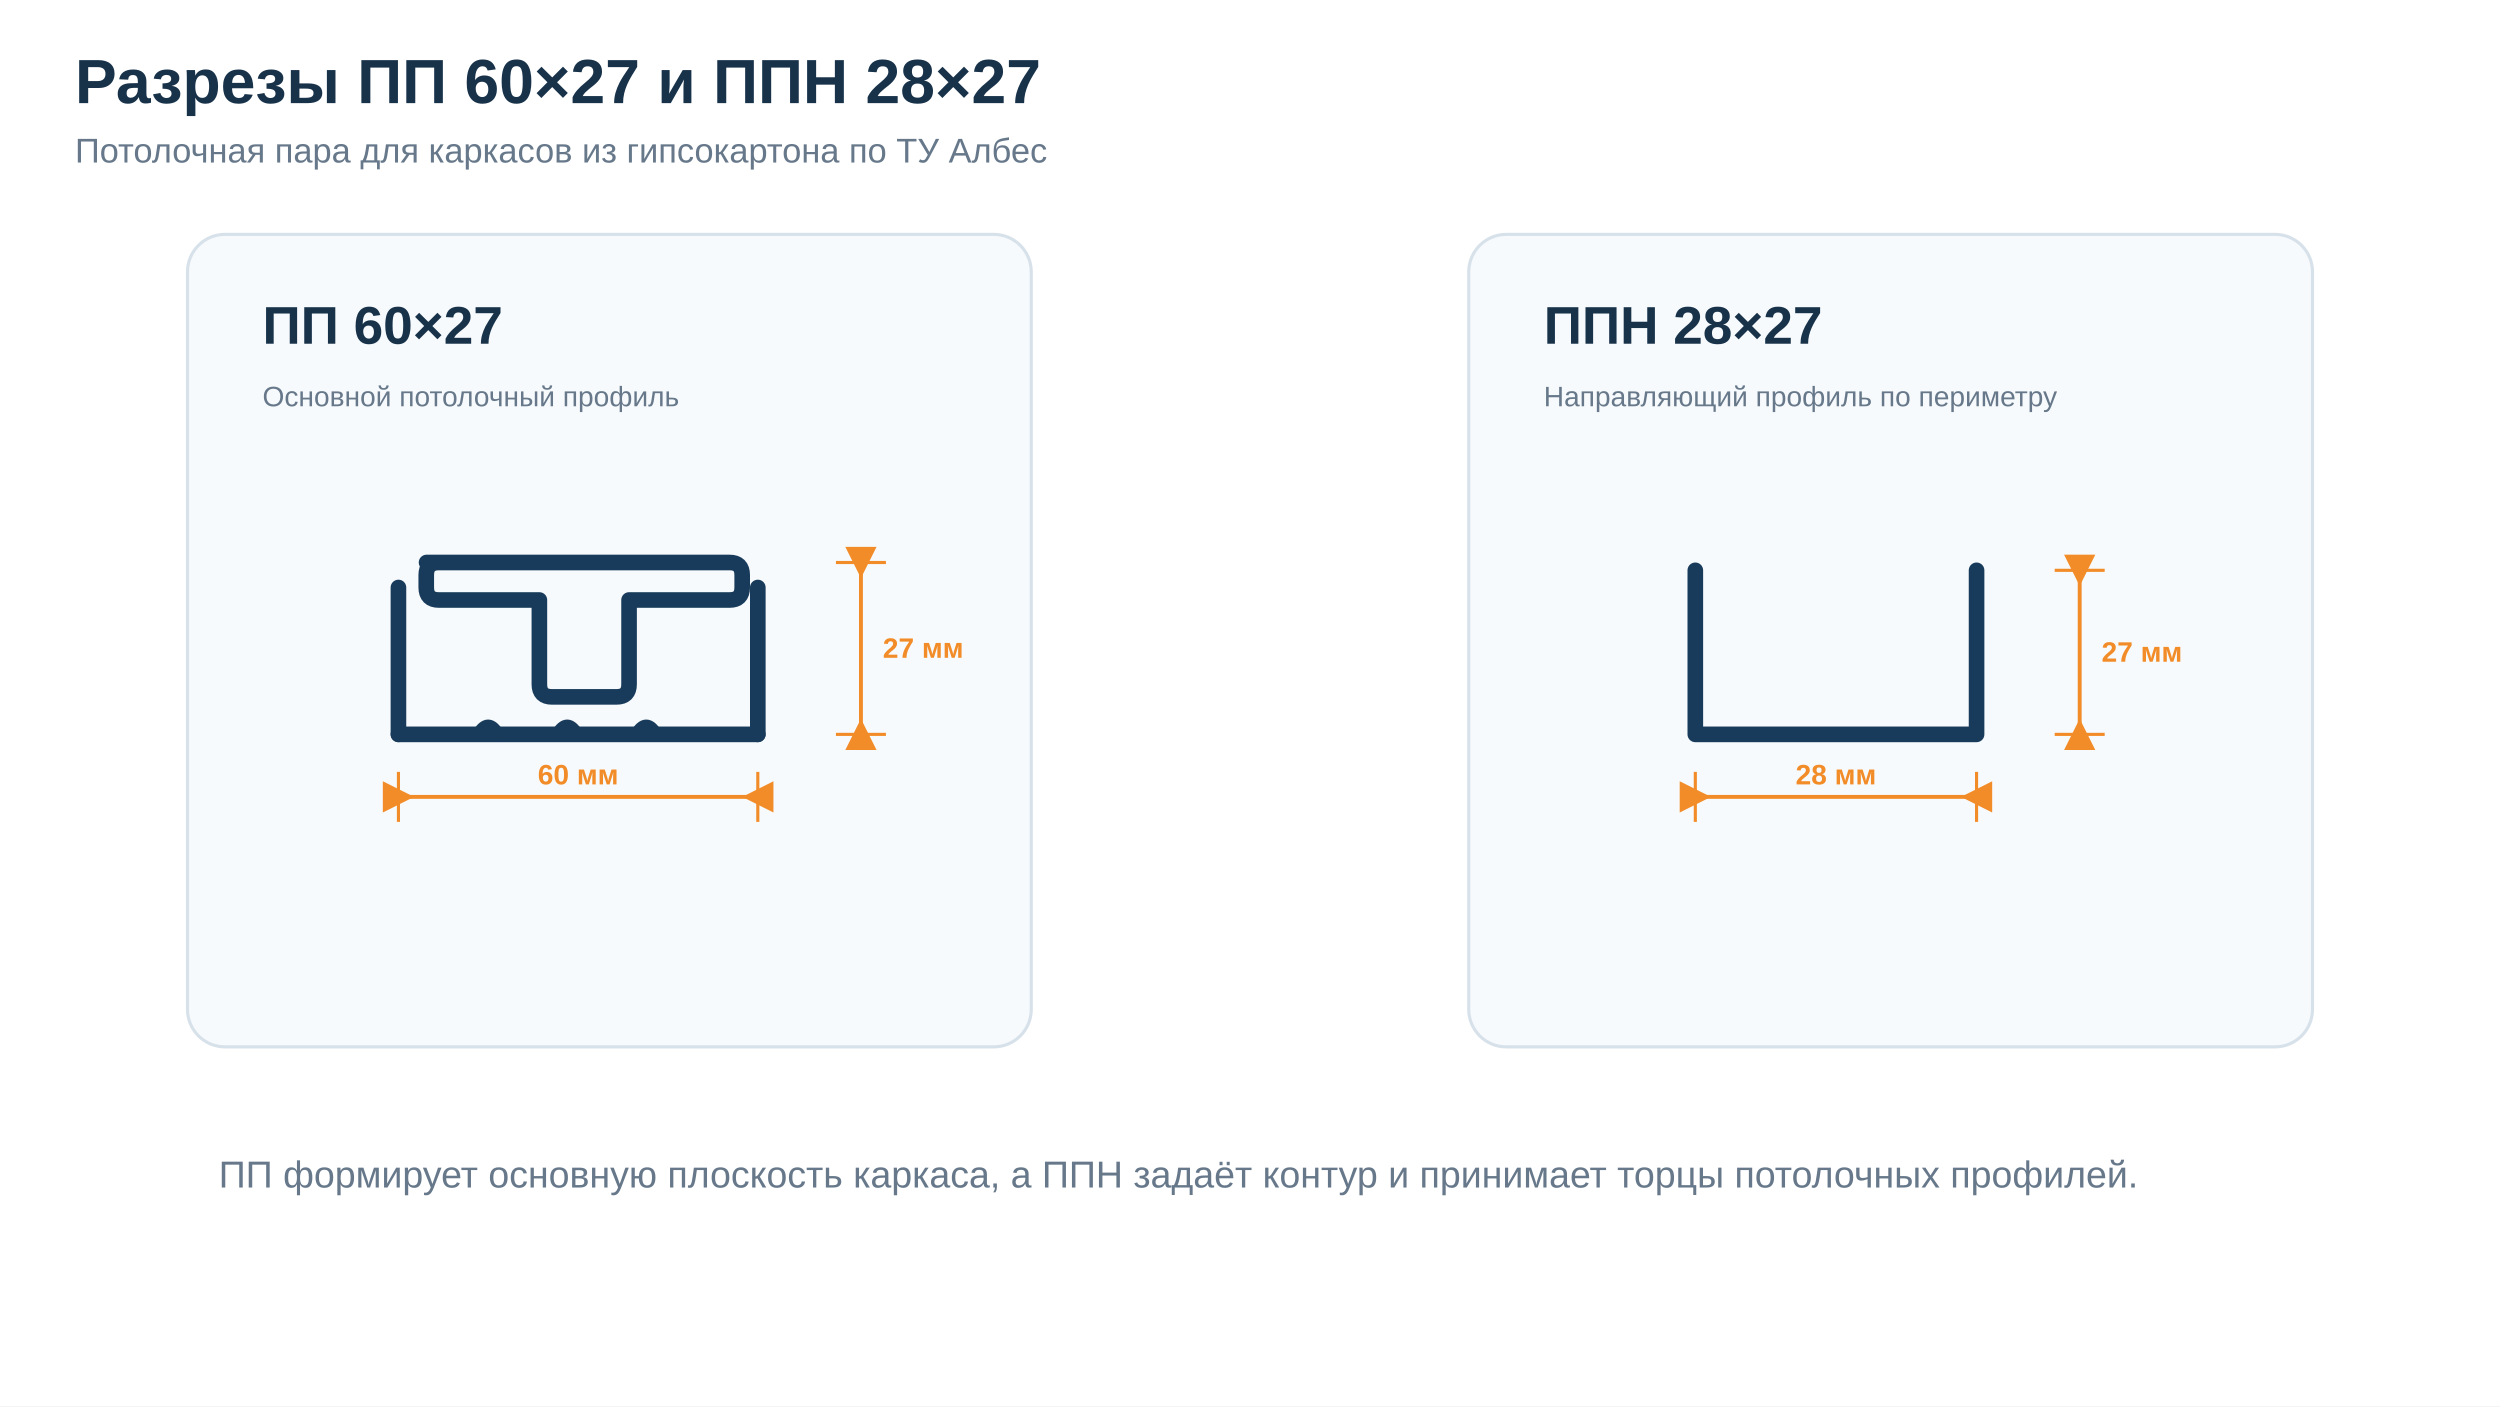
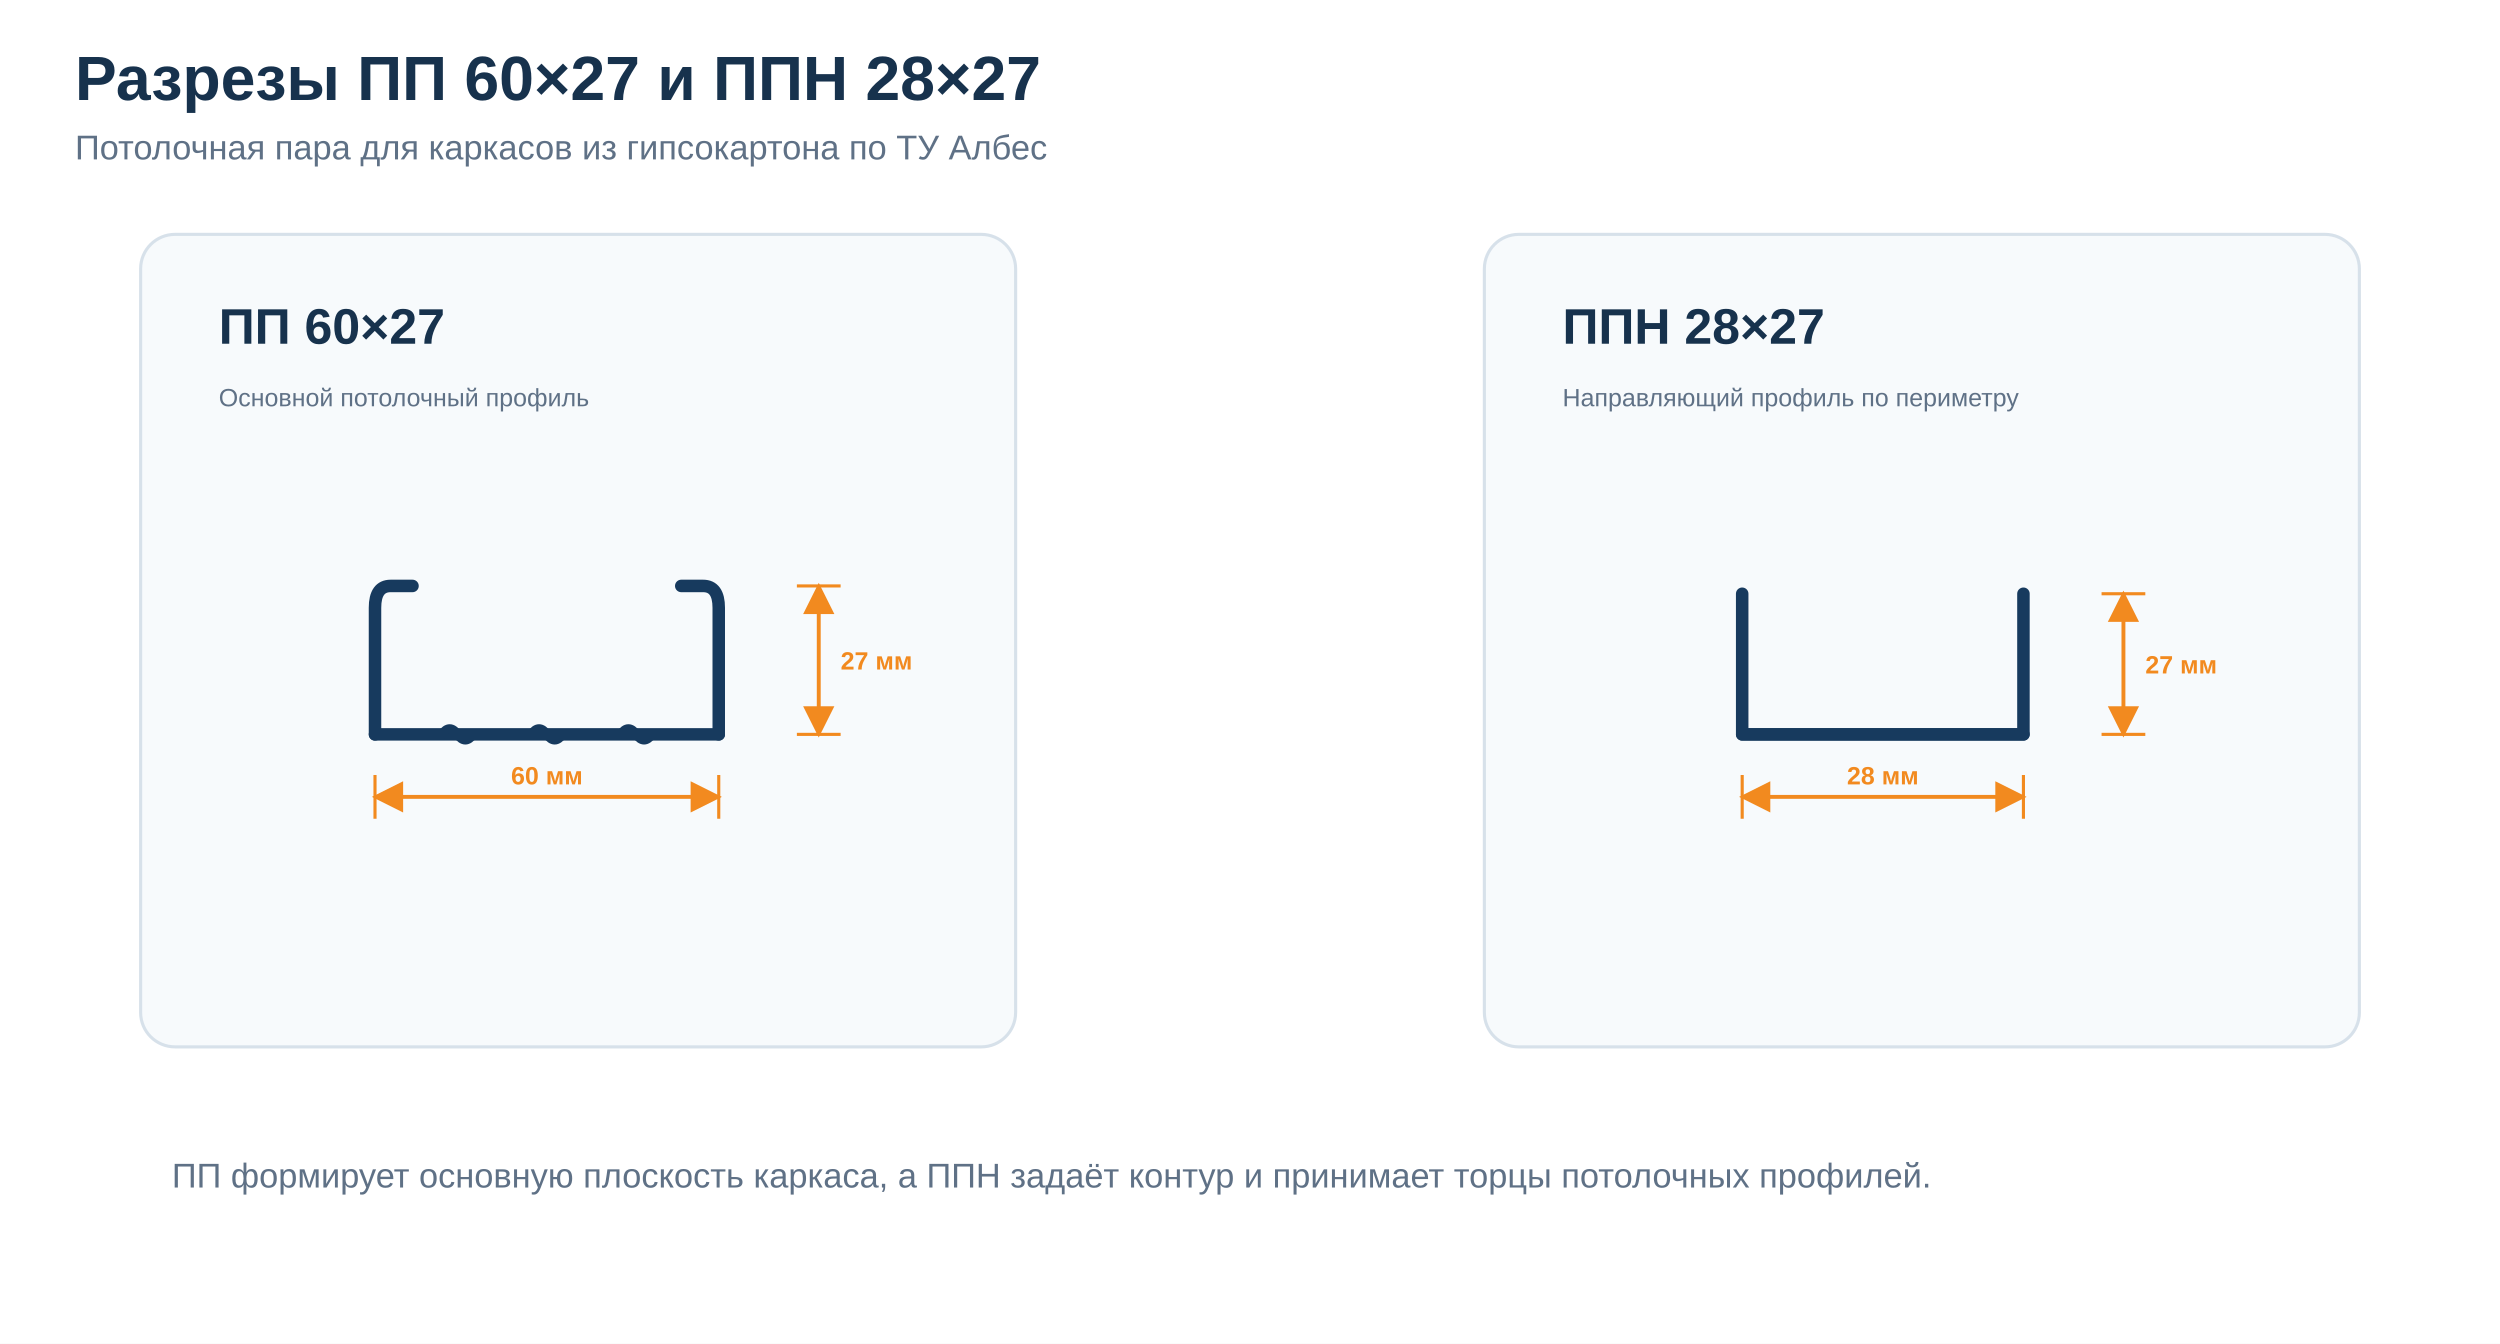
- <svg xmlns="http://www.w3.org/2000/svg" width="1600" height="900" viewBox="0 0 1600 900">
-   <rect width="1600" height="900" fill="#ffffff" />
+ <svg xmlns="http://www.w3.org/2000/svg" width="1600" height="860" viewBox="0 0 1600 860">
+   <rect width="100%" height="100%" fill="#ffffff" />
  <defs>
-     <marker id="arr" markerWidth="8" markerHeight="8" refX="4" refY="4" orient="auto">
-       <path d="M0,4 L8,0 L8,8 Z" fill="#f28c28" />
-     </marker>
-     <marker id="arrS" markerWidth="8" markerHeight="8" refX="4" refY="4" orient="auto">
-       <path d="M8,4 L0,0 L0,8 Z" fill="#f28c28" />
+     <marker id="arrowEnd" viewBox="0 0 10 10" refX="9" refY="5" markerWidth="8" markerHeight="8" orient="auto-start-reverse">
+       <path d="M 0 0 L 10 5 L 0 10 z" fill="#f28a1f" />
    </marker>
  </defs>
-   <text x="48" y="66" fill="#18324a" font-family="Arial" font-size="40" font-weight="700" text-anchor="start">Разрезы ПП 60×27 и ППН 28×27</text>
-   <text x="48" y="104" fill="#66788a" font-family="Arial" font-size="22" font-weight="400" text-anchor="start">Потолочная пара для каркасов из гипсокартона по ТУ Албес</text>
-   <rect x="120" y="150" width="540" height="520" rx="24" fill="#f7fafc" stroke="#d7e1ea" stroke-width="2" />
-   <text x="168" y="220" fill="#18324a" font-family="Arial" font-size="34" font-weight="700" text-anchor="start">ПП 60×27</text>
-   <text x="168" y="260" fill="#66788a" font-family="Arial" font-size="18" font-weight="400" text-anchor="start">Основной потолочный профиль</text>
-   <path d="M 273 360 H 467 q 8 0 8 8 v 8 q 0 8 -8 8 h -64.4 v 54 q 0 8 -8 8 h -41.4 q -8 0 -8 -8 v -54 h -64.4 q -8 0 -8 -8 v -8 q 0 -8 8 -8" fill="none" stroke="#183b5b" stroke-width="10" stroke-linejoin="round" stroke-linecap="round" />
-   <line x1="255" y1="376" x2="255" y2="470" stroke="#183b5b" stroke-width="10" stroke-linecap="round" />
-   <line x1="485" y1="376" x2="485" y2="470" stroke="#183b5b" stroke-width="10" stroke-linecap="round" />
-   <line x1="255" y1="470" x2="485" y2="470" stroke="#183b5b" stroke-width="10" stroke-linecap="round" />
-   <path d="M 305.4 470 q 7 -12 14 0" fill="none" stroke="#183b5b" stroke-width="7" stroke-linecap="round" />
-   <path d="M 356.0 470 q 7 -12 14 0" fill="none" stroke="#183b5b" stroke-width="7" stroke-linecap="round" />
-   <path d="M 406.6 470 q 7 -12 14 0" fill="none" stroke="#183b5b" stroke-width="7" stroke-linecap="round" />
-   <line x1="255" y1="494" x2="255" y2="526" stroke="#f28c28" stroke-width="2" />
-   <line x1="485" y1="494" x2="485" y2="526" stroke="#f28c28" stroke-width="2" />
-   <line x1="255" y1="510" x2="485" y2="510" stroke="#f28c28" stroke-width="2.5" marker-start="url(#arrS)" marker-end="url(#arr)" />
-   <text x="370.0" y="502" fill="#f28c28" font-family="Arial" font-size="18" font-weight="700" text-anchor="middle">60 мм</text>
-   <line x1="535" y1="360" x2="567" y2="360" stroke="#f28c28" stroke-width="2" />
-   <line x1="535" y1="470" x2="567" y2="470" stroke="#f28c28" stroke-width="2" />
-   <line x1="551" y1="360" x2="551" y2="470" stroke="#f28c28" stroke-width="2.5" marker-start="url(#arrS)" marker-end="url(#arr)" />
-   <text x="565" y="421.0" fill="#f28c28" font-family="Arial" font-size="18" font-weight="700" text-anchor="start">27 мм</text>
-   <rect x="940" y="150" width="540" height="520" rx="24" fill="#f7fafc" stroke="#d7e1ea" stroke-width="2" />
-   <text x="988" y="220" fill="#18324a" font-family="Arial" font-size="34" font-weight="700" text-anchor="start">ППН 28×27</text>
-   <text x="988" y="260" fill="#66788a" font-family="Arial" font-size="18" font-weight="400" text-anchor="start">Направляющий профиль по периметру</text>
-   <path d="M 1085 365 V 470 H 1265 V 365" fill="none" stroke="#183b5b" stroke-width="10" stroke-linejoin="round" stroke-linecap="round" />
-   <line x1="1085" y1="494" x2="1085" y2="526" stroke="#f28c28" stroke-width="2" />
-   <line x1="1265" y1="494" x2="1265" y2="526" stroke="#f28c28" stroke-width="2" />
-   <line x1="1085" y1="510" x2="1265" y2="510" stroke="#f28c28" stroke-width="2.5" marker-start="url(#arrS)" marker-end="url(#arr)" />
-   <text x="1175.0" y="502" fill="#f28c28" font-family="Arial" font-size="18" font-weight="700" text-anchor="middle">28 мм</text>
-   <line x1="1315" y1="365" x2="1347" y2="365" stroke="#f28c28" stroke-width="2" />
-   <line x1="1315" y1="470" x2="1347" y2="470" stroke="#f28c28" stroke-width="2" />
-   <line x1="1331" y1="365" x2="1331" y2="470" stroke="#f28c28" stroke-width="2.5" marker-start="url(#arrS)" marker-end="url(#arr)" />
-   <text x="1345" y="423.5" fill="#f28c28" font-family="Arial" font-size="18" font-weight="700" text-anchor="start">27 мм</text>
-   <text x="140" y="760" fill="#66788a" font-family="Arial" font-size="24" font-weight="400" text-anchor="start">ПП формирует основную плоскость каркаса, а ППН задаёт контур и принимает торцы потолочных профилей.</text>
+   <text x="48" y="64" fill="#17324d" font-family="Arial" font-size="40" font-weight="700" text-anchor="start">Разрезы ПП 60×27 и ППН 28×27</text>
+   <text x="48" y="102" fill="#5f7186" font-family="Arial" font-size="22" font-weight="400" text-anchor="start">Потолочная пара для каркасов из гипсокартона по ТУ Албес</text>
+   <rect x="90" y="150" width="560" height="520" rx="22" fill="#f7fafc" stroke="#d7e1ea" stroke-width="2" />
+   <rect x="950" y="150" width="560" height="520" rx="22" fill="#f7fafc" stroke="#d7e1ea" stroke-width="2" />
+   <text x="140" y="220" fill="#17324d" font-family="Arial" font-size="32" font-weight="700" text-anchor="start">ПП 60×27</text>
+   <text x="140" y="260" fill="#5f7186" font-family="Arial" font-size="16" font-weight="400" text-anchor="start">Основной потолочный профиль</text>
+   <path d="M 264 375 H 250 Q 240 375 240 389 V 470" fill="none" stroke="#173a5e" stroke-width="8" stroke-linejoin="round" stroke-linecap="round" />
+   <path d="M 436 375 H 450 Q 460 375 460 389 V 470" fill="none" stroke="#173a5e" stroke-width="8" stroke-linejoin="round" stroke-linecap="round" />
+   <line x1="240" y1="470" x2="460" y2="470" stroke="#173a5e" stroke-width="8" stroke-linecap="round" />
+   <path d="M 282.8 470 q 5.0 -7 10.0 0 q 5.0 7 10.0 0" fill="none" stroke="#173a5e" stroke-width="6" stroke-linecap="round" />
+   <path d="M 340.0 470 q 5.0 -7 10.0 0 q 5.0 7 10.0 0" fill="none" stroke="#173a5e" stroke-width="6" stroke-linecap="round" />
+   <path d="M 397.2 470 q 5.0 -7 10.0 0 q 5.0 7 10.0 0" fill="none" stroke="#173a5e" stroke-width="6" stroke-linecap="round" />
+   <line x1="240" y1="510" x2="460" y2="510" stroke="#f28a1f" stroke-width="2.5" marker-start="url(#arrowEnd)" marker-end="url(#arrowEnd)" />
+   <line x1="240" y1="496" x2="240" y2="524" stroke="#f28a1f" stroke-width="2" />
+   <line x1="460" y1="496" x2="460" y2="524" stroke="#f28a1f" stroke-width="2" />
+   <text x="350.0" y="502" fill="#f28a1f" font-family="Arial" font-size="16" font-weight="700" text-anchor="middle">60 мм</text>
+   <line x1="524" y1="375" x2="524" y2="470" stroke="#f28a1f" stroke-width="2.5" marker-start="url(#arrowEnd)" marker-end="url(#arrowEnd)" />
+   <line x1="510" y1="375" x2="538" y2="375" stroke="#f28a1f" stroke-width="2" />
+   <line x1="510" y1="470" x2="538" y2="470" stroke="#f28a1f" stroke-width="2" />
+   <text x="538" y="428.5" fill="#f28a1f" font-family="Arial" font-size="16" font-weight="700" text-anchor="start">27 мм</text>
+   <text x="1000" y="220" fill="#17324d" font-family="Arial" font-size="32" font-weight="700" text-anchor="start">ППН 28×27</text>
+   <text x="1000" y="260" fill="#5f7186" font-family="Arial" font-size="16" font-weight="400" text-anchor="start">Направляющий профиль по периметру</text>
+   <path d="M 1115 380 V 470 H 1295 V 380" fill="none" stroke="#173a5e" stroke-width="8" stroke-linecap="round" stroke-linejoin="round" />
+   <line x1="1115" y1="470" x2="1295" y2="470" stroke="#173a5e" stroke-width="8" stroke-linecap="round" />
+   <line x1="1115" y1="510" x2="1295" y2="510" stroke="#f28a1f" stroke-width="2.5" marker-start="url(#arrowEnd)" marker-end="url(#arrowEnd)" />
+   <line x1="1115" y1="496" x2="1115" y2="524" stroke="#f28a1f" stroke-width="2" />
+   <line x1="1295" y1="496" x2="1295" y2="524" stroke="#f28a1f" stroke-width="2" />
+   <text x="1205.0" y="502" fill="#f28a1f" font-family="Arial" font-size="16" font-weight="700" text-anchor="middle">28 мм</text>
+   <line x1="1359" y1="380" x2="1359" y2="470" stroke="#f28a1f" stroke-width="2.5" marker-start="url(#arrowEnd)" marker-end="url(#arrowEnd)" />
+   <line x1="1345" y1="380" x2="1373" y2="380" stroke="#f28a1f" stroke-width="2" />
+   <line x1="1345" y1="470" x2="1373" y2="470" stroke="#f28a1f" stroke-width="2" />
+   <text x="1373" y="431.0" fill="#f28a1f" font-family="Arial" font-size="16" font-weight="700" text-anchor="start">27 мм</text>
+   <text x="110" y="760" fill="#5f7186" font-family="Arial" font-size="22" font-weight="400" text-anchor="start">ПП формирует основную плоскость каркаса, а ППН задаёт контур и принимает торцы потолочных профилей.</text>
</svg>
